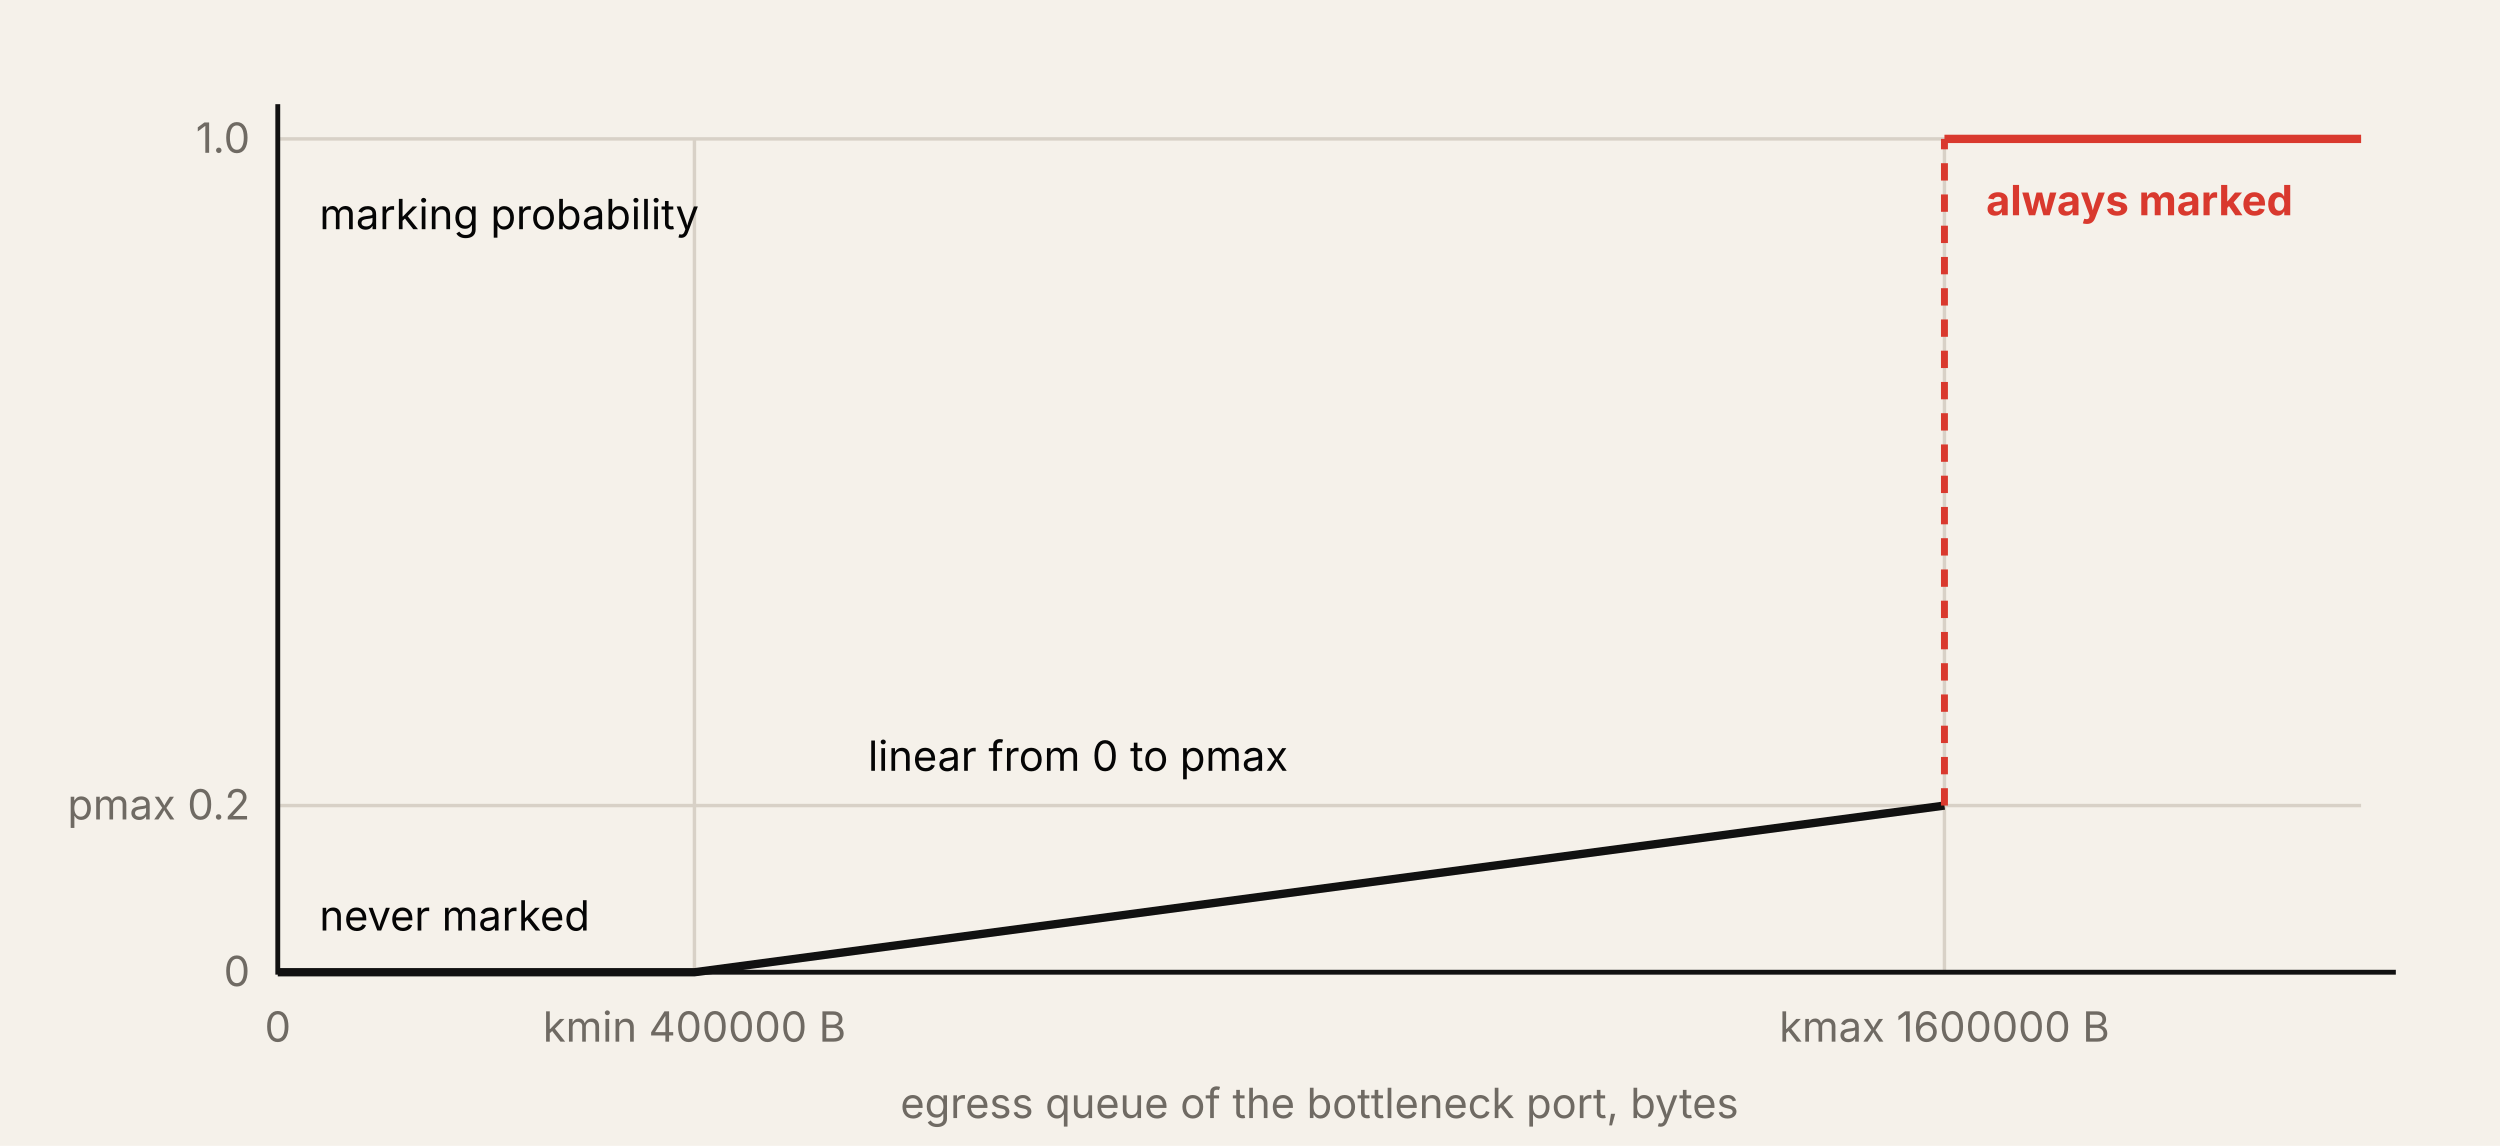
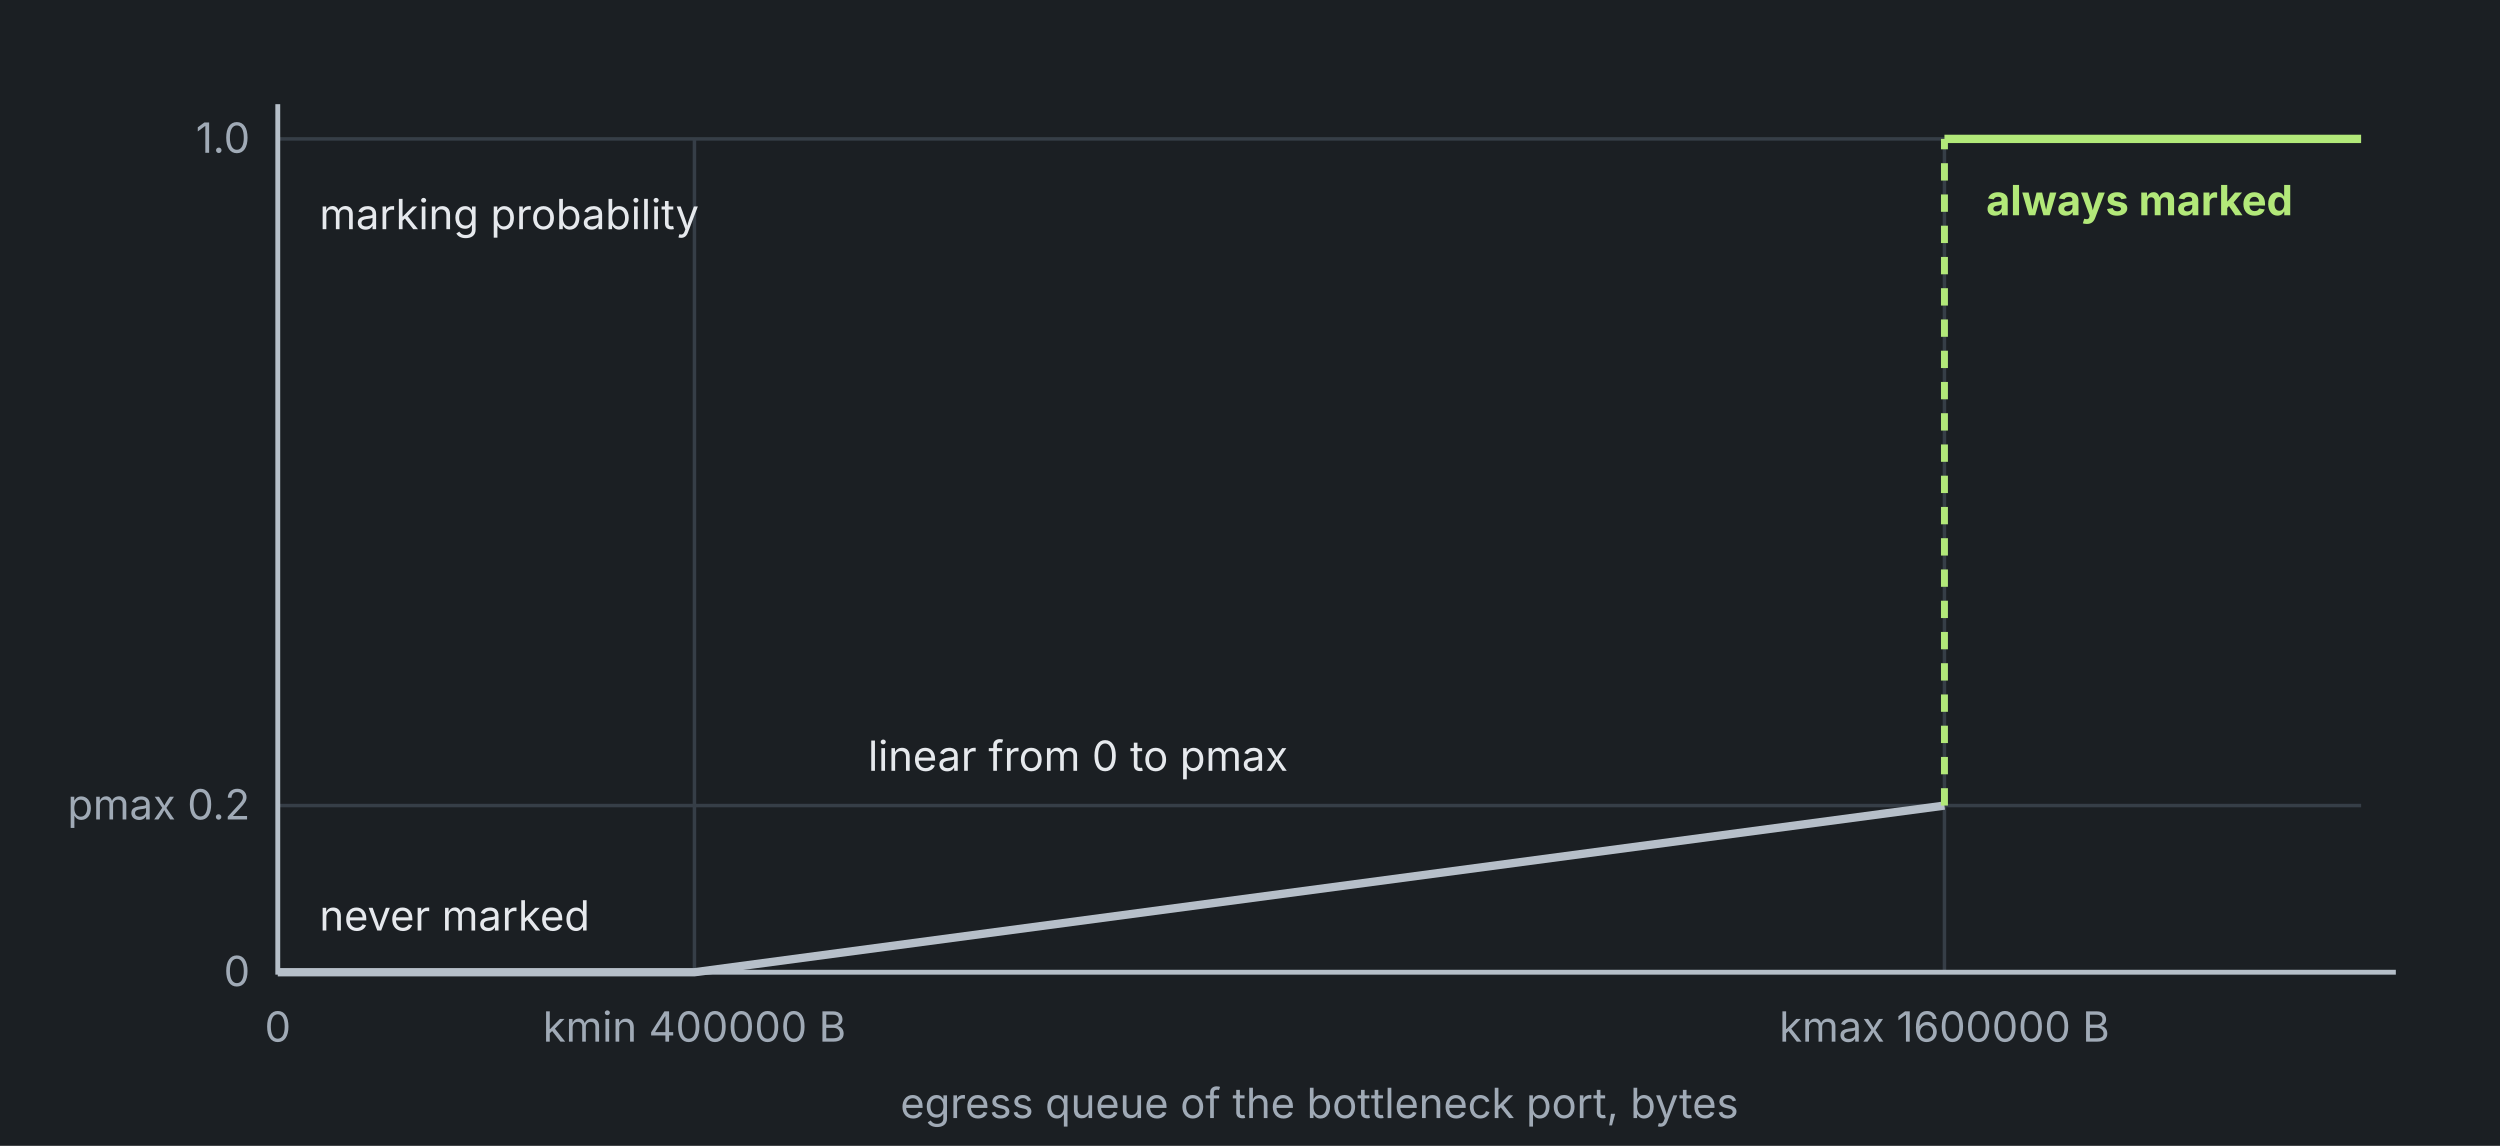
<svg xmlns="http://www.w3.org/2000/svg" viewBox="0 0 720 330" width="720" height="330" role="img" aria-labelledby="t d">
  <style>
-     .bg { fill: #F5F1EA; }
-     .axis { stroke: #111111; stroke-width: 1.4; fill: none; }
-     .grid { stroke: #D8D1C7; stroke-width: 1; }
-     .curve { stroke: #111111; stroke-width: 2.4; fill: none; }
-     .jump { stroke: #D9392E; stroke-width: 2; stroke-dasharray: 5 4; fill: none; }
-     .hot { stroke: #D9392E; stroke-width: 2.4; fill: none; }
-     .tick { font: 12px Inter, Arial, sans-serif; fill: #6F6A63; text-anchor: middle; }
-     .ytick { font: 12px Inter, Arial, sans-serif; fill: #6F6A63; text-anchor: end; }
-     .label { font: 12px Inter, Arial, sans-serif; fill: #050505; }
-     .red { font: 700 12px Inter, Arial, sans-serif; fill: #D9392E; }
+     .bg { fill: #1b1f23; }
+     .axis { stroke: #b6bfc9; stroke-width: 1.4; fill: none; }
+     .grid { stroke: #363e47; stroke-width: 1; }
+     .curve { stroke: #b6bfc9; stroke-width: 2.4; fill: none; }
+     .jump { stroke: #b2e879; stroke-width: 2; stroke-dasharray: 5 4; fill: none; }
+     .hot { stroke: #b2e879; stroke-width: 2.4; fill: none; }
+     .tick { font: 12px 'DM Sans', Inter, Arial, sans-serif; fill: #a0aab6; text-anchor: middle; }
+     .ytick { font: 12px 'DM Sans', Inter, Arial, sans-serif; fill: #a0aab6; text-anchor: end; }
+     .label { font: 12px 'DM Sans', Inter, Arial, sans-serif; fill: #e6e9ed; }
+     .red { font: 700 12px 'DM Sans', Inter, Arial, sans-serif; fill: #b2e879; }
  </style>
  <rect class="bg" x="0" y="0" width="720" height="330" />
  <line class="grid" x1="80" y1="40" x2="680" y2="40" />
  <line class="grid" x1="80" y1="232" x2="680" y2="232" />
  <line class="grid" x1="200" y1="40" x2="200" y2="280" />
  <line class="grid" x1="560" y1="40" x2="560" y2="280" />
  <path class="axis" d="M80 30 V280 H690" />
  <path class="curve" d="M80 280 H200 L560 232" />
  <path class="jump" d="M560 232 V40" />
  <path class="hot" d="M560 40 H680" />
  <text class="ytick" x="72" y="44">1.0</text>
  <text class="ytick" x="72" y="236">pmax 0.2</text>
  <text class="ytick" x="72" y="284">0</text>
  <text class="tick" x="80" y="300">0</text>
  <text class="tick" x="200" y="300">kmin 400000 B</text>
  <text class="tick" x="560" y="300">kmax 1600000 B</text>
  <text class="tick" x="380" y="322">egress queue of the bottleneck port, bytes</text>
  <text class="label" x="92" y="268">never marked</text>
  <text class="label" x="250" y="222">linear from 0 to pmax</text>
  <text class="red" x="572" y="62">always marked</text>
  <text class="label" x="92" y="66">marking probability</text>
</svg>
